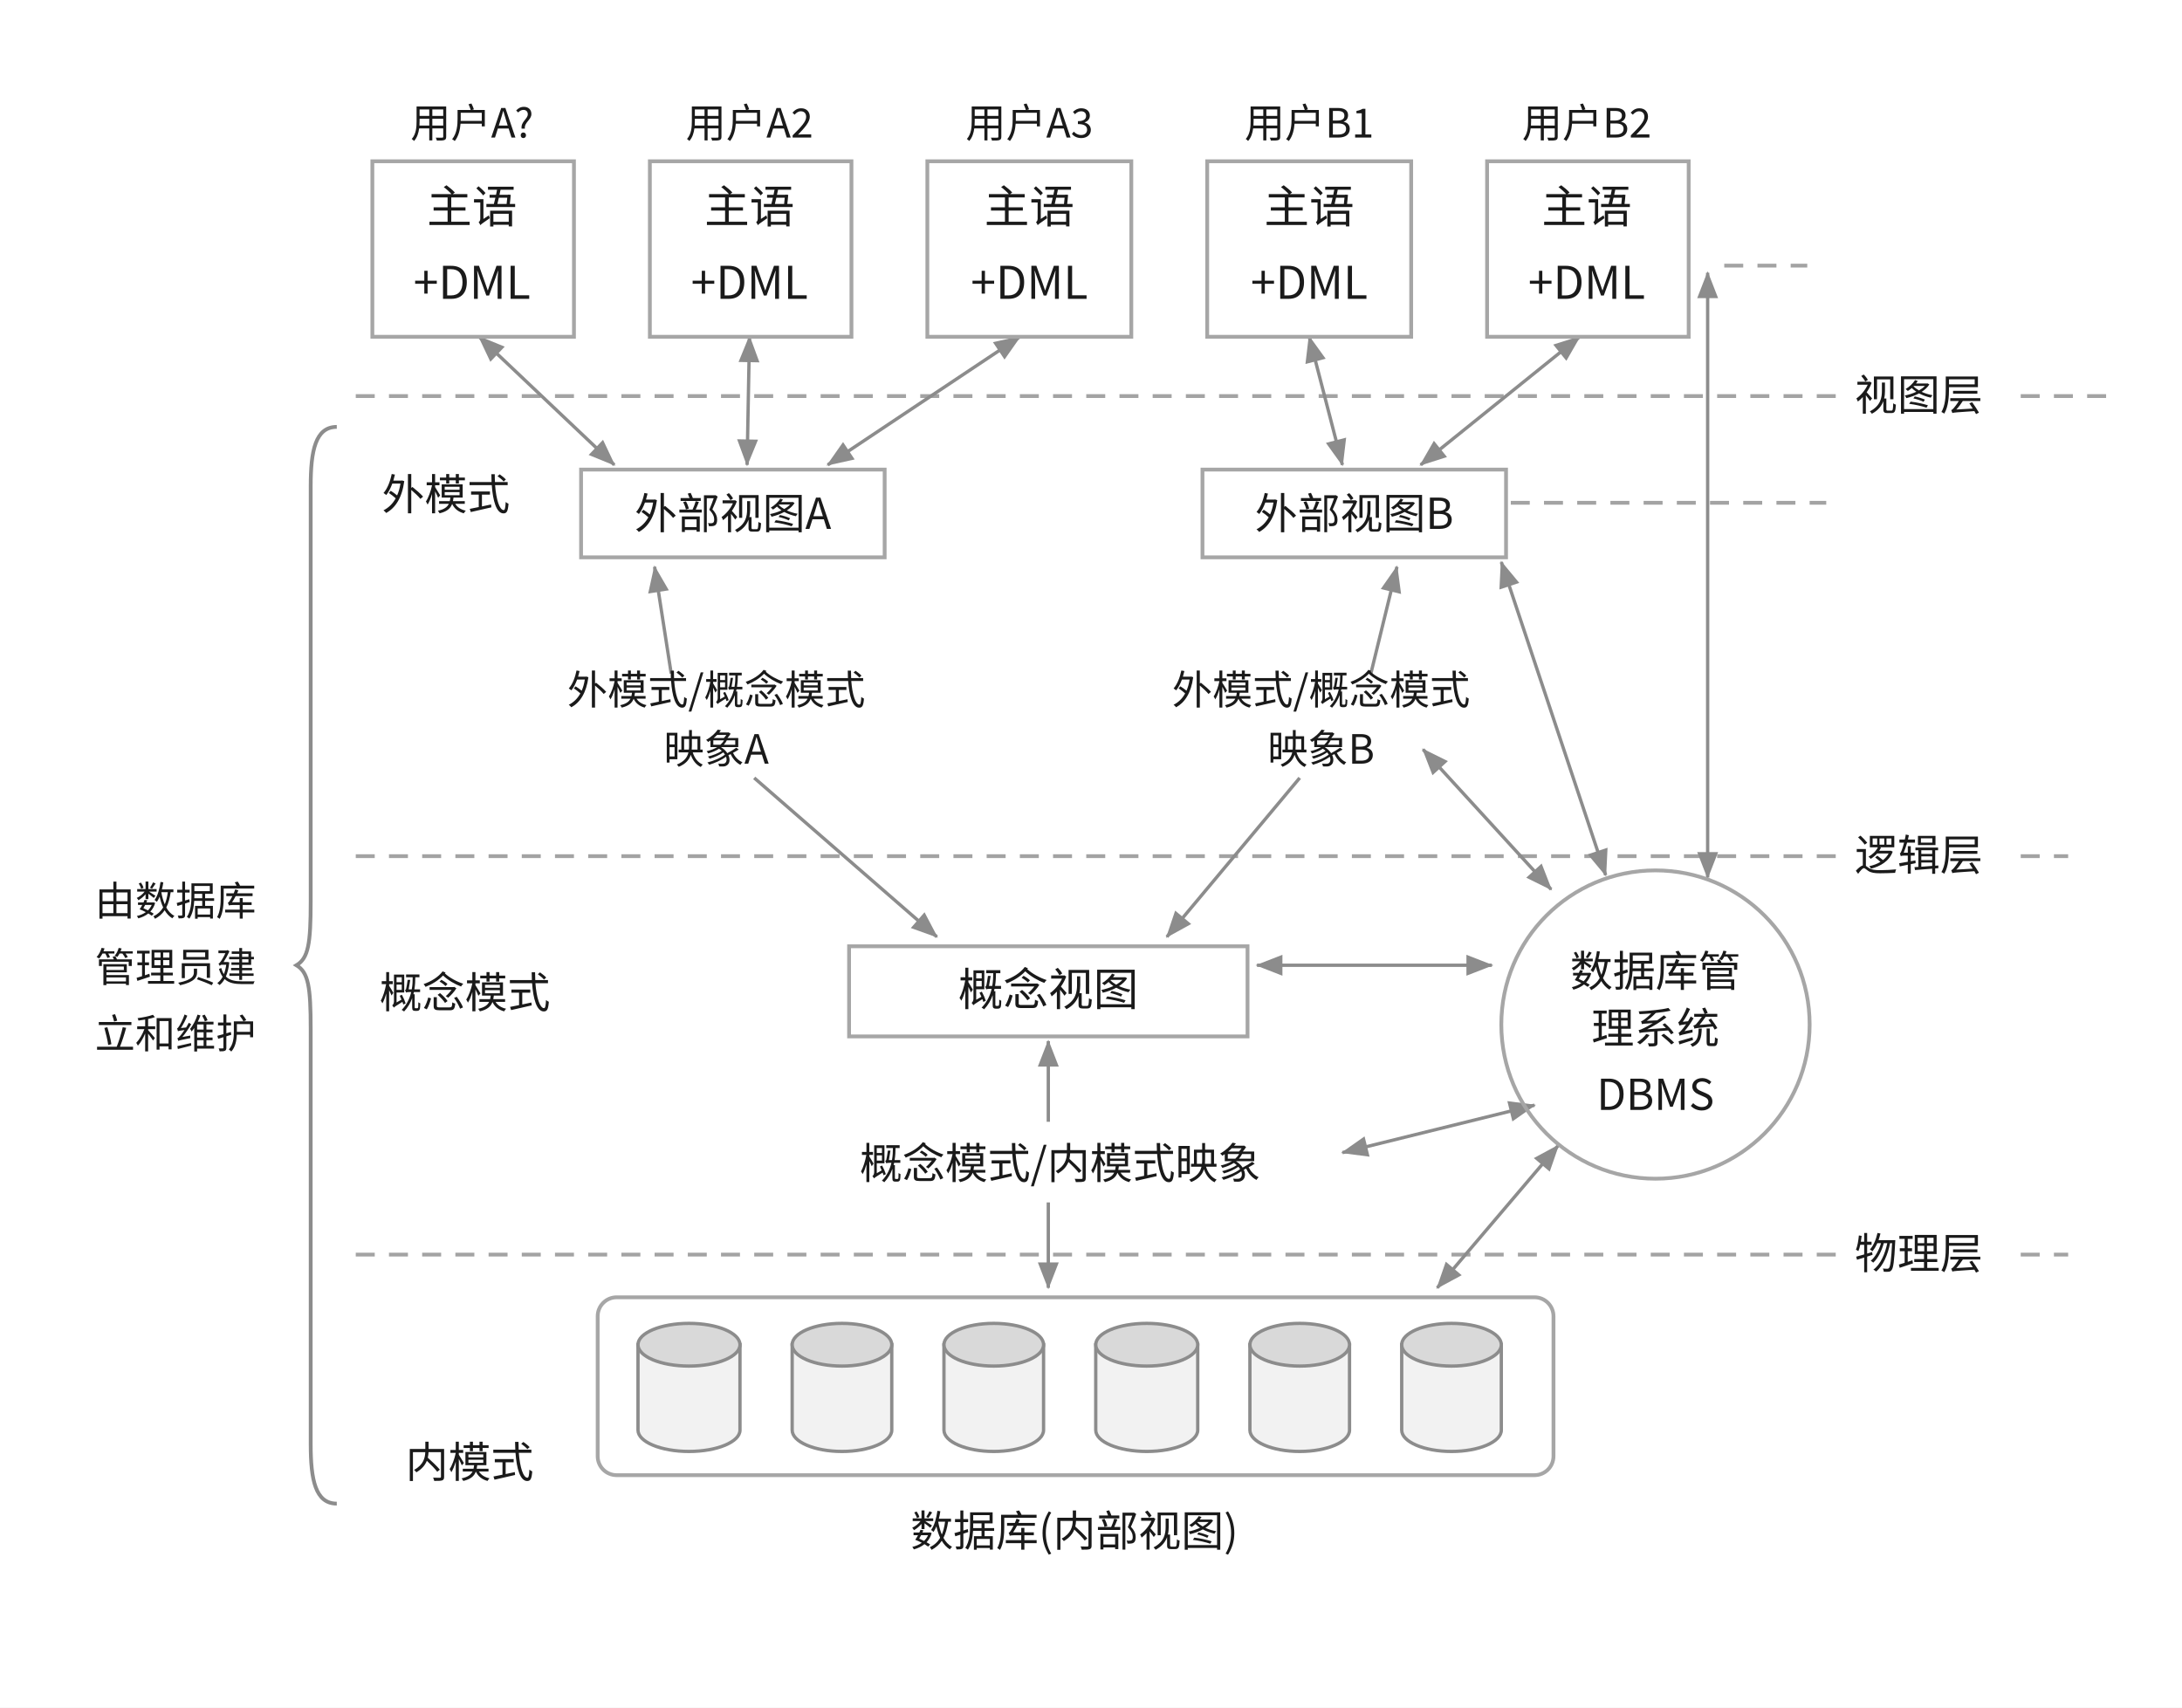
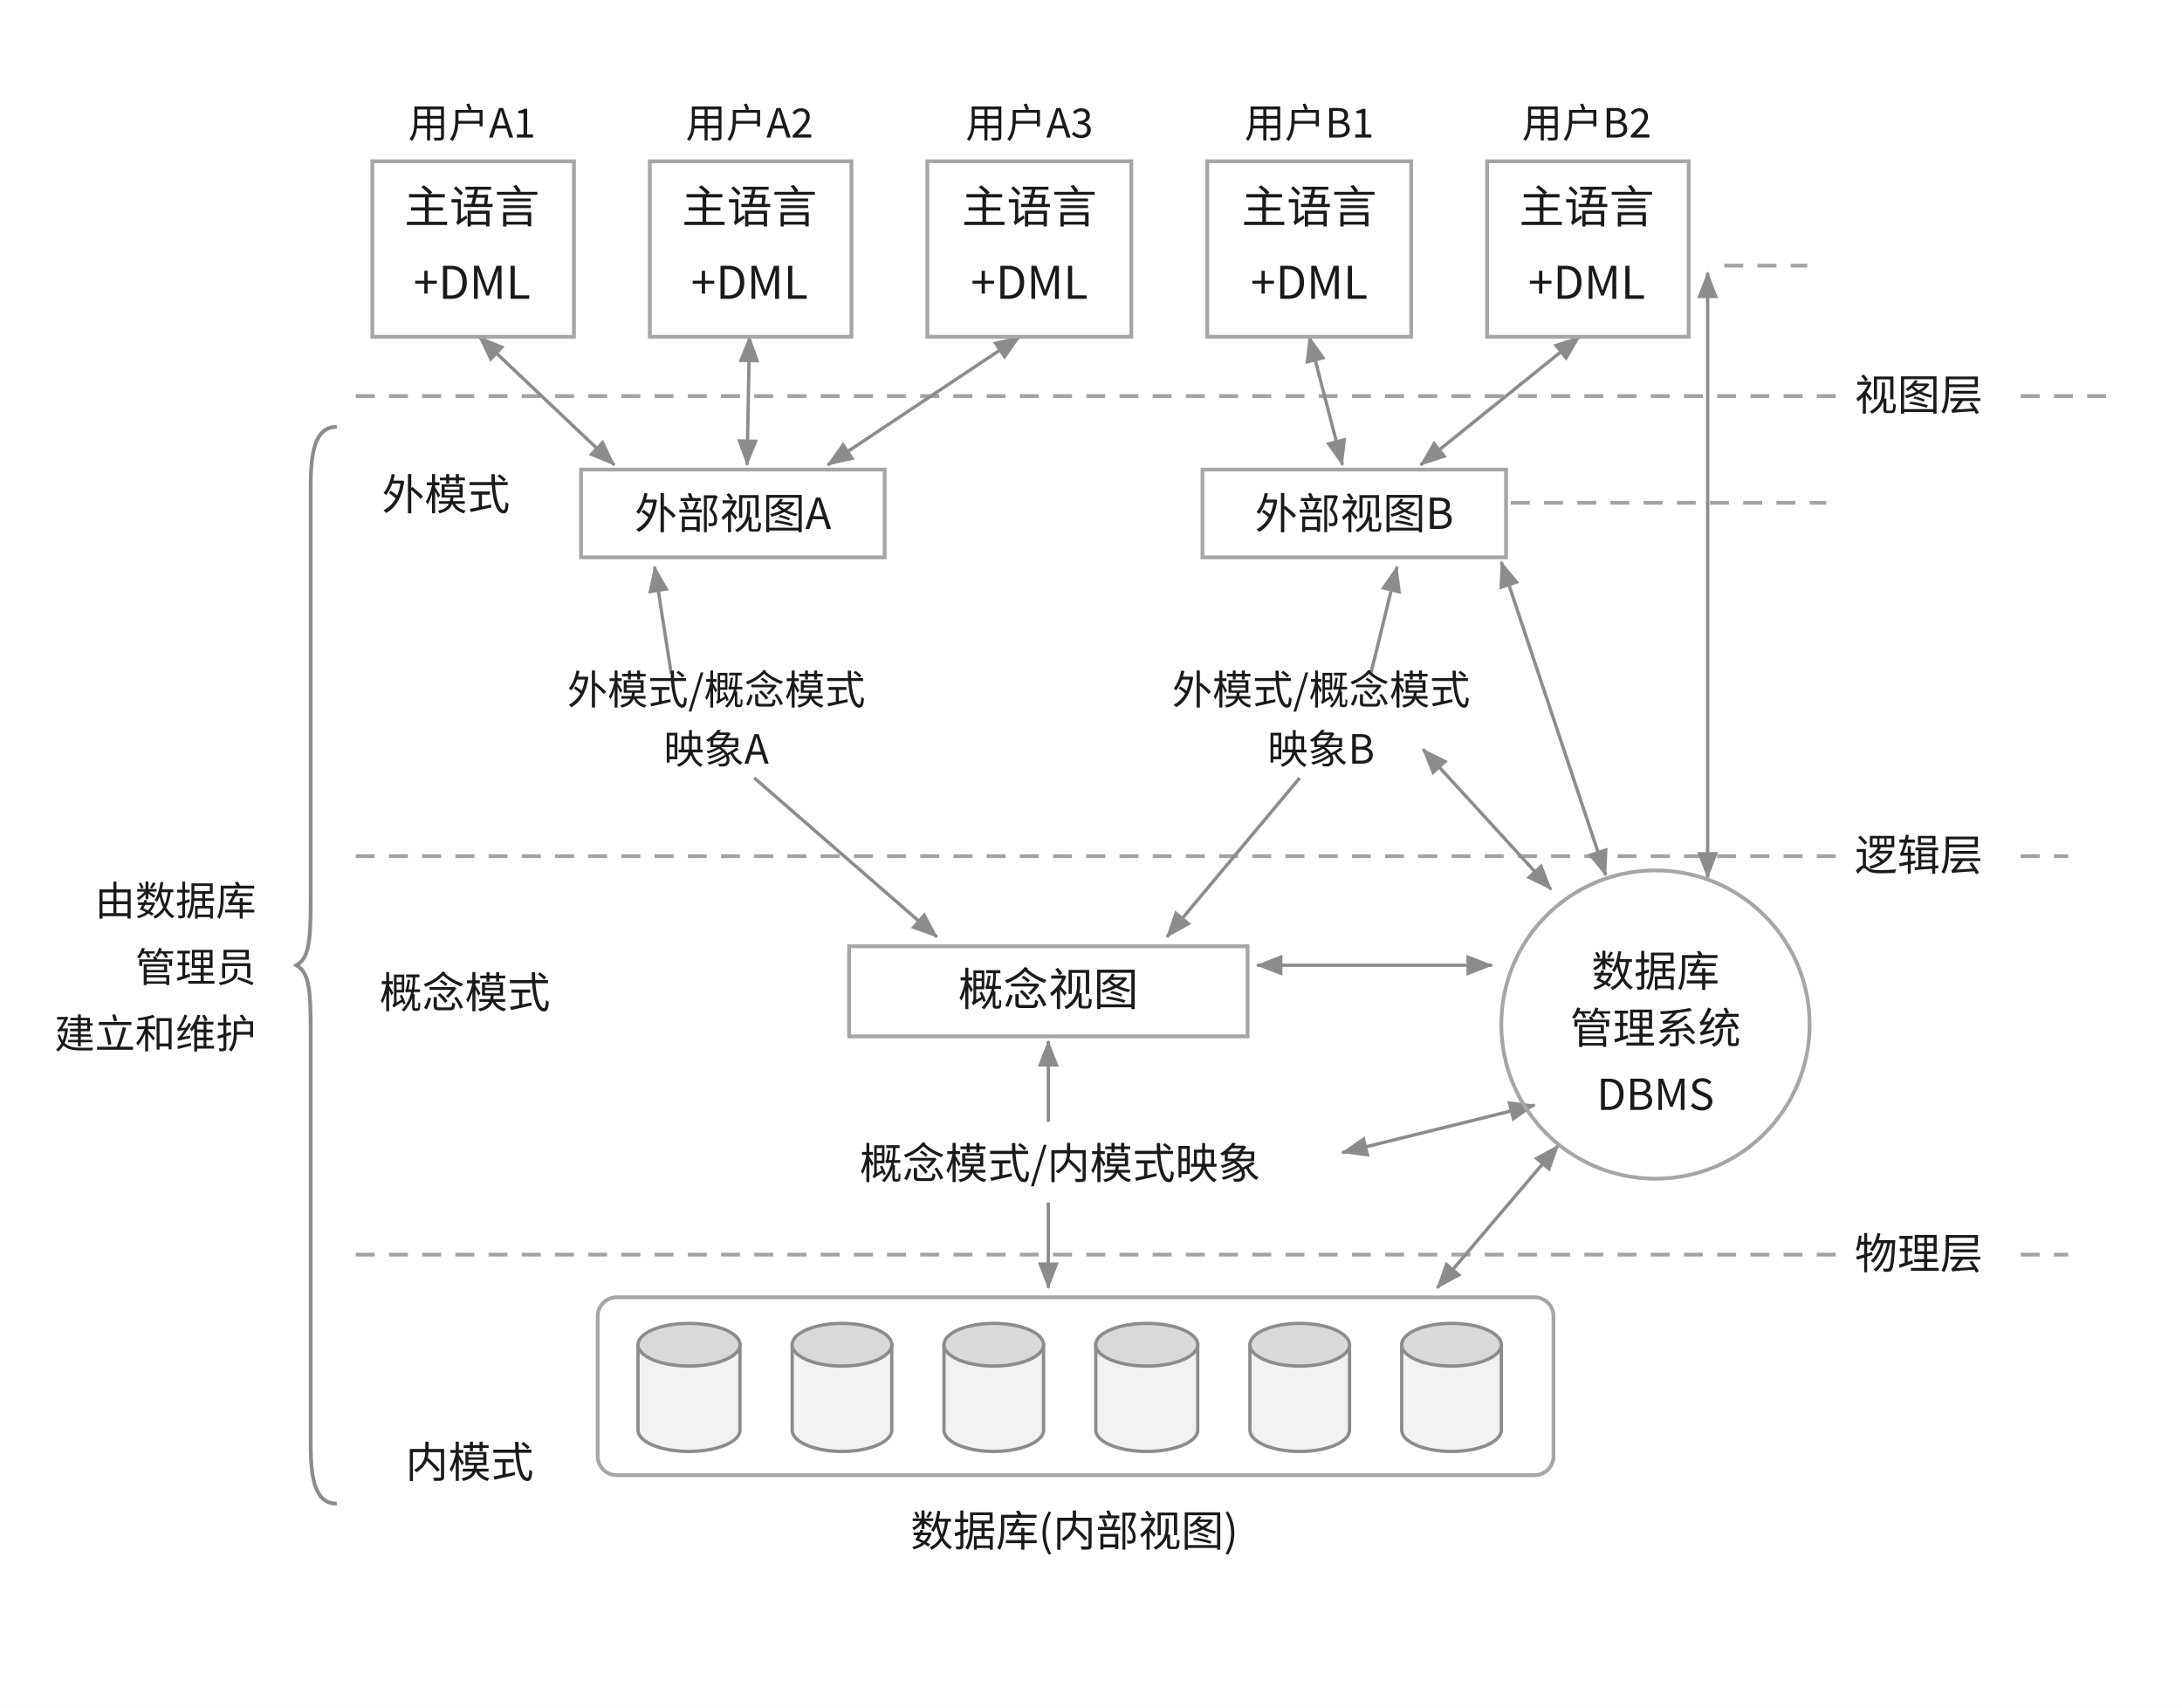
<svg xmlns="http://www.w3.org/2000/svg" width="920" height="720" viewBox="0 0 920 720">
  <defs>
    <marker id="ah" viewBox="0 0 10 8" refX="9" refY="4" markerWidth="9" markerHeight="7.2" orient="auto-start-reverse">
      <path d="M0.5,0.5 L9.5,4 L0.5,7.5 Z" fill="#8c8c8c" />
    </marker>
  </defs>
  <rect width="920" height="720" fill="#ffffff" />
  <style>
    .txt { fill:#1a1a1a; font-family:'WenQuanYi Zen Hei','Noto Sans CJK SC','Microsoft YaHei',sans-serif; }
    .box { fill:none; stroke:#a6a6a6; stroke-width:1.6; }
    .line { stroke:#8c8c8c; stroke-width:1.4; fill:none; }
    .dash { stroke:#a3a3a3; stroke-width:1.6; stroke-dasharray:8 6; fill:none; }
  </style>
  <line class="dash" x1="150" y1="167" x2="775" y2="167" />
  <line class="dash" x1="150" y1="361" x2="775" y2="361" />
  <line class="dash" x1="150" y1="529" x2="775" y2="529" />
  <text class="txt" x="782" y="173" font-size="18">视图层</text>
  <line class="dash" x1="852" y1="167" x2="893" y2="167" />
  <text class="txt" x="782" y="367" font-size="18">逻辑层</text>
  <line class="dash" x1="852" y1="361" x2="872" y2="361" />
  <text class="txt" x="782" y="535" font-size="18">物理层</text>
  <line class="dash" x1="852" y1="529" x2="872" y2="529" />
  <line class="line" x1="202" y1="142" x2="259" y2="196" marker-start="url(#ah)" marker-end="url(#ah)" />
  <line class="line" x1="316" y1="142" x2="315" y2="196" marker-start="url(#ah)" marker-end="url(#ah)" />
  <line class="line" x1="430" y1="142" x2="349" y2="196" marker-start="url(#ah)" marker-end="url(#ah)" />
  <line class="line" x1="552" y1="142" x2="566" y2="196" marker-start="url(#ah)" marker-end="url(#ah)" />
  <line class="line" x1="666" y1="142" x2="599" y2="196" marker-start="url(#ah)" marker-end="url(#ah)" />
  <line class="line" x1="283" y1="284" x2="276" y2="239" marker-end="url(#ah)" />
  <line class="line" x1="318" y1="328" x2="395" y2="395" marker-end="url(#ah)" />
  <line class="line" x1="578" y1="284" x2="589" y2="239" marker-end="url(#ah)" />
  <line class="line" x1="548" y1="328" x2="492" y2="395" marker-end="url(#ah)" />
  <line class="line" x1="600" y1="316" x2="654" y2="375" marker-start="url(#ah)" marker-end="url(#ah)" />
  <line class="line" x1="633" y1="237" x2="677" y2="369" marker-start="url(#ah)" marker-end="url(#ah)" />
  <line class="line" x1="720" y1="115" x2="720" y2="370" marker-start="url(#ah)" marker-end="url(#ah)" />
  <line class="dash" x1="727" y1="112" x2="762" y2="112" />
  <line class="line" x1="530" y1="407" x2="629" y2="407" marker-start="url(#ah)" marker-end="url(#ah)" />
  <line class="line" x1="566" y1="486" x2="647" y2="466" marker-start="url(#ah)" marker-end="url(#ah)" />
  <line class="line" x1="657" y1="483" x2="606" y2="543" marker-start="url(#ah)" marker-end="url(#ah)" />
  <line class="line" x1="442" y1="473" x2="442" y2="439" marker-end="url(#ah)" />
  <line class="line" x1="442" y1="507" x2="442" y2="543" marker-end="url(#ah)" />
  <g>
    <rect class="box" x="157" y="68" width="85" height="74" />
    <rect class="box" x="274" y="68" width="85" height="74" />
    <rect class="box" x="391" y="68" width="86" height="74" />
    <rect class="box" x="509" y="68" width="86" height="74" />
    <rect class="box" x="627" y="68" width="85" height="74" />
-     <text class="txt" x="199" y="58" font-size="17" text-anchor="middle">用户A?</text>
+     <text class="txt" x="199" y="58" font-size="17" text-anchor="middle">用户A1</text>
    <text class="txt" x="316" y="58" font-size="17" text-anchor="middle">用户A2</text>
    <text class="txt" x="434" y="58" font-size="17" text-anchor="middle">用户A3</text>
    <text class="txt" x="552" y="58" font-size="17" text-anchor="middle">用户B1</text>
    <text class="txt" x="669" y="58" font-size="17" text-anchor="middle">用户B2</text>
    <g text-anchor="middle" font-size="19">
-       <text class="txt" x="199" y="94">主语</text>
+       <text class="txt" x="199" y="94">主语言</text>
      <text class="txt" x="199" y="126">+DML</text>
-       <text class="txt" x="316" y="94">主语</text>
+       <text class="txt" x="316" y="94">主语言</text>
      <text class="txt" x="316" y="126">+DML</text>
-       <text class="txt" x="434" y="94">主语</text>
+       <text class="txt" x="434" y="94">主语言</text>
      <text class="txt" x="434" y="126">+DML</text>
-       <text class="txt" x="552" y="94">主语</text>
+       <text class="txt" x="552" y="94">主语言</text>
      <text class="txt" x="552" y="126">+DML</text>
-       <text class="txt" x="669" y="94">主语</text>
+       <text class="txt" x="669" y="94">主语言</text>
      <text class="txt" x="669" y="126">+DML</text>
    </g>
  </g>
  <rect class="box" x="245" y="198" width="128" height="37" />
  <rect class="box" x="507" y="198" width="128" height="37" />
  <text class="txt" x="309" y="223" font-size="18" text-anchor="middle">外部视图A</text>
  <text class="txt" x="571" y="223" font-size="18" text-anchor="middle">外部视图B</text>
  <line class="dash" x1="637" y1="212" x2="770" y2="212" />
  <g text-anchor="middle" font-size="17">
    <text class="txt" x="302" y="297">外模式/概念模式</text>
    <text class="txt" x="302" y="322">映象A</text>
    <text class="txt" x="557" y="297">外模式/概念模式</text>
    <text class="txt" x="557" y="322">映象B</text>
  </g>
  <rect class="box" x="358" y="399" width="168" height="38" />
  <text class="txt" x="442" y="424" font-size="19" text-anchor="middle">概念视图</text>
  <text class="txt" x="447" y="497" font-size="18" text-anchor="middle">概念模式/内模式映象</text>
  <circle cx="698" cy="432" r="65" fill="none" stroke="#a6a6a6" stroke-width="1.6" />
  <g text-anchor="middle" font-size="18">
-     <text class="txt" x="698" y="416">数据库管</text>
-     <text class="txt" x="698" y="440">理系统</text>
+     <text class="txt" x="698" y="416">数据库</text>
+     <text class="txt" x="698" y="440">管理系统</text>
    <text class="txt" x="698" y="468">DBMS</text>
  </g>
  <rect class="box" x="252" y="547" width="403" height="75" rx="8" />
  <g stroke="#8c8c8c" stroke-width="1.4">
    <g fill="#f2f2f2">
      <path d="M269,567 v36 a21.5,9 0 0 0 43,0 v-36 Z" />
      <path d="M334,567 v36 a21,9 0 0 0 42,0 v-36 Z" />
      <path d="M398,567 v36 a21,9 0 0 0 42,0 v-36 Z" />
      <path d="M462,567 v36 a21.5,9 0 0 0 43,0 v-36 Z" />
      <path d="M527,567 v36 a21,9 0 0 0 42,0 v-36 Z" />
      <path d="M591,567 v36 a21,9 0 0 0 42,0 v-36 Z" />
    </g>
    <g fill="#d9d9d9">
      <ellipse cx="290.5" cy="567" rx="21.5" ry="9" />
      <ellipse cx="355" cy="567" rx="21" ry="9" />
      <ellipse cx="419" cy="567" rx="21" ry="9" />
      <ellipse cx="483.5" cy="567" rx="21.5" ry="9" />
      <ellipse cx="548" cy="567" rx="21" ry="9" />
      <ellipse cx="612" cy="567" rx="21" ry="9" />
    </g>
  </g>
  <text class="txt" x="453" y="652" font-size="18" text-anchor="middle">数据库(内部视图)</text>
  <path d="M142,180 C133,180 131,190 131,205 L131,380 C131,398 130,404 125,407 C130,410 131,416 131,434 L131,609 C131,624 133,634 142,634" fill="none" stroke="#8c8c8c" stroke-width="1.6" />
  <g text-anchor="end" font-size="17">
    <text class="txt" x="108" y="386">由数据库</text>
-     <text class="txt" x="108" y="414">管理员建</text>
-     <text class="txt" x="108" y="442">立和维护</text>
+     <text class="txt" x="108" y="414">管理员</text>
+     <text class="txt" x="108" y="442">建立和维护</text>
  </g>
  <text class="txt" x="215" y="215" font-size="18" text-anchor="end">外模式</text>
  <text class="txt" x="196" y="425" font-size="18" text-anchor="middle">概念模式</text>
  <text class="txt" x="225" y="623" font-size="18" text-anchor="end">内模式</text>
</svg>
